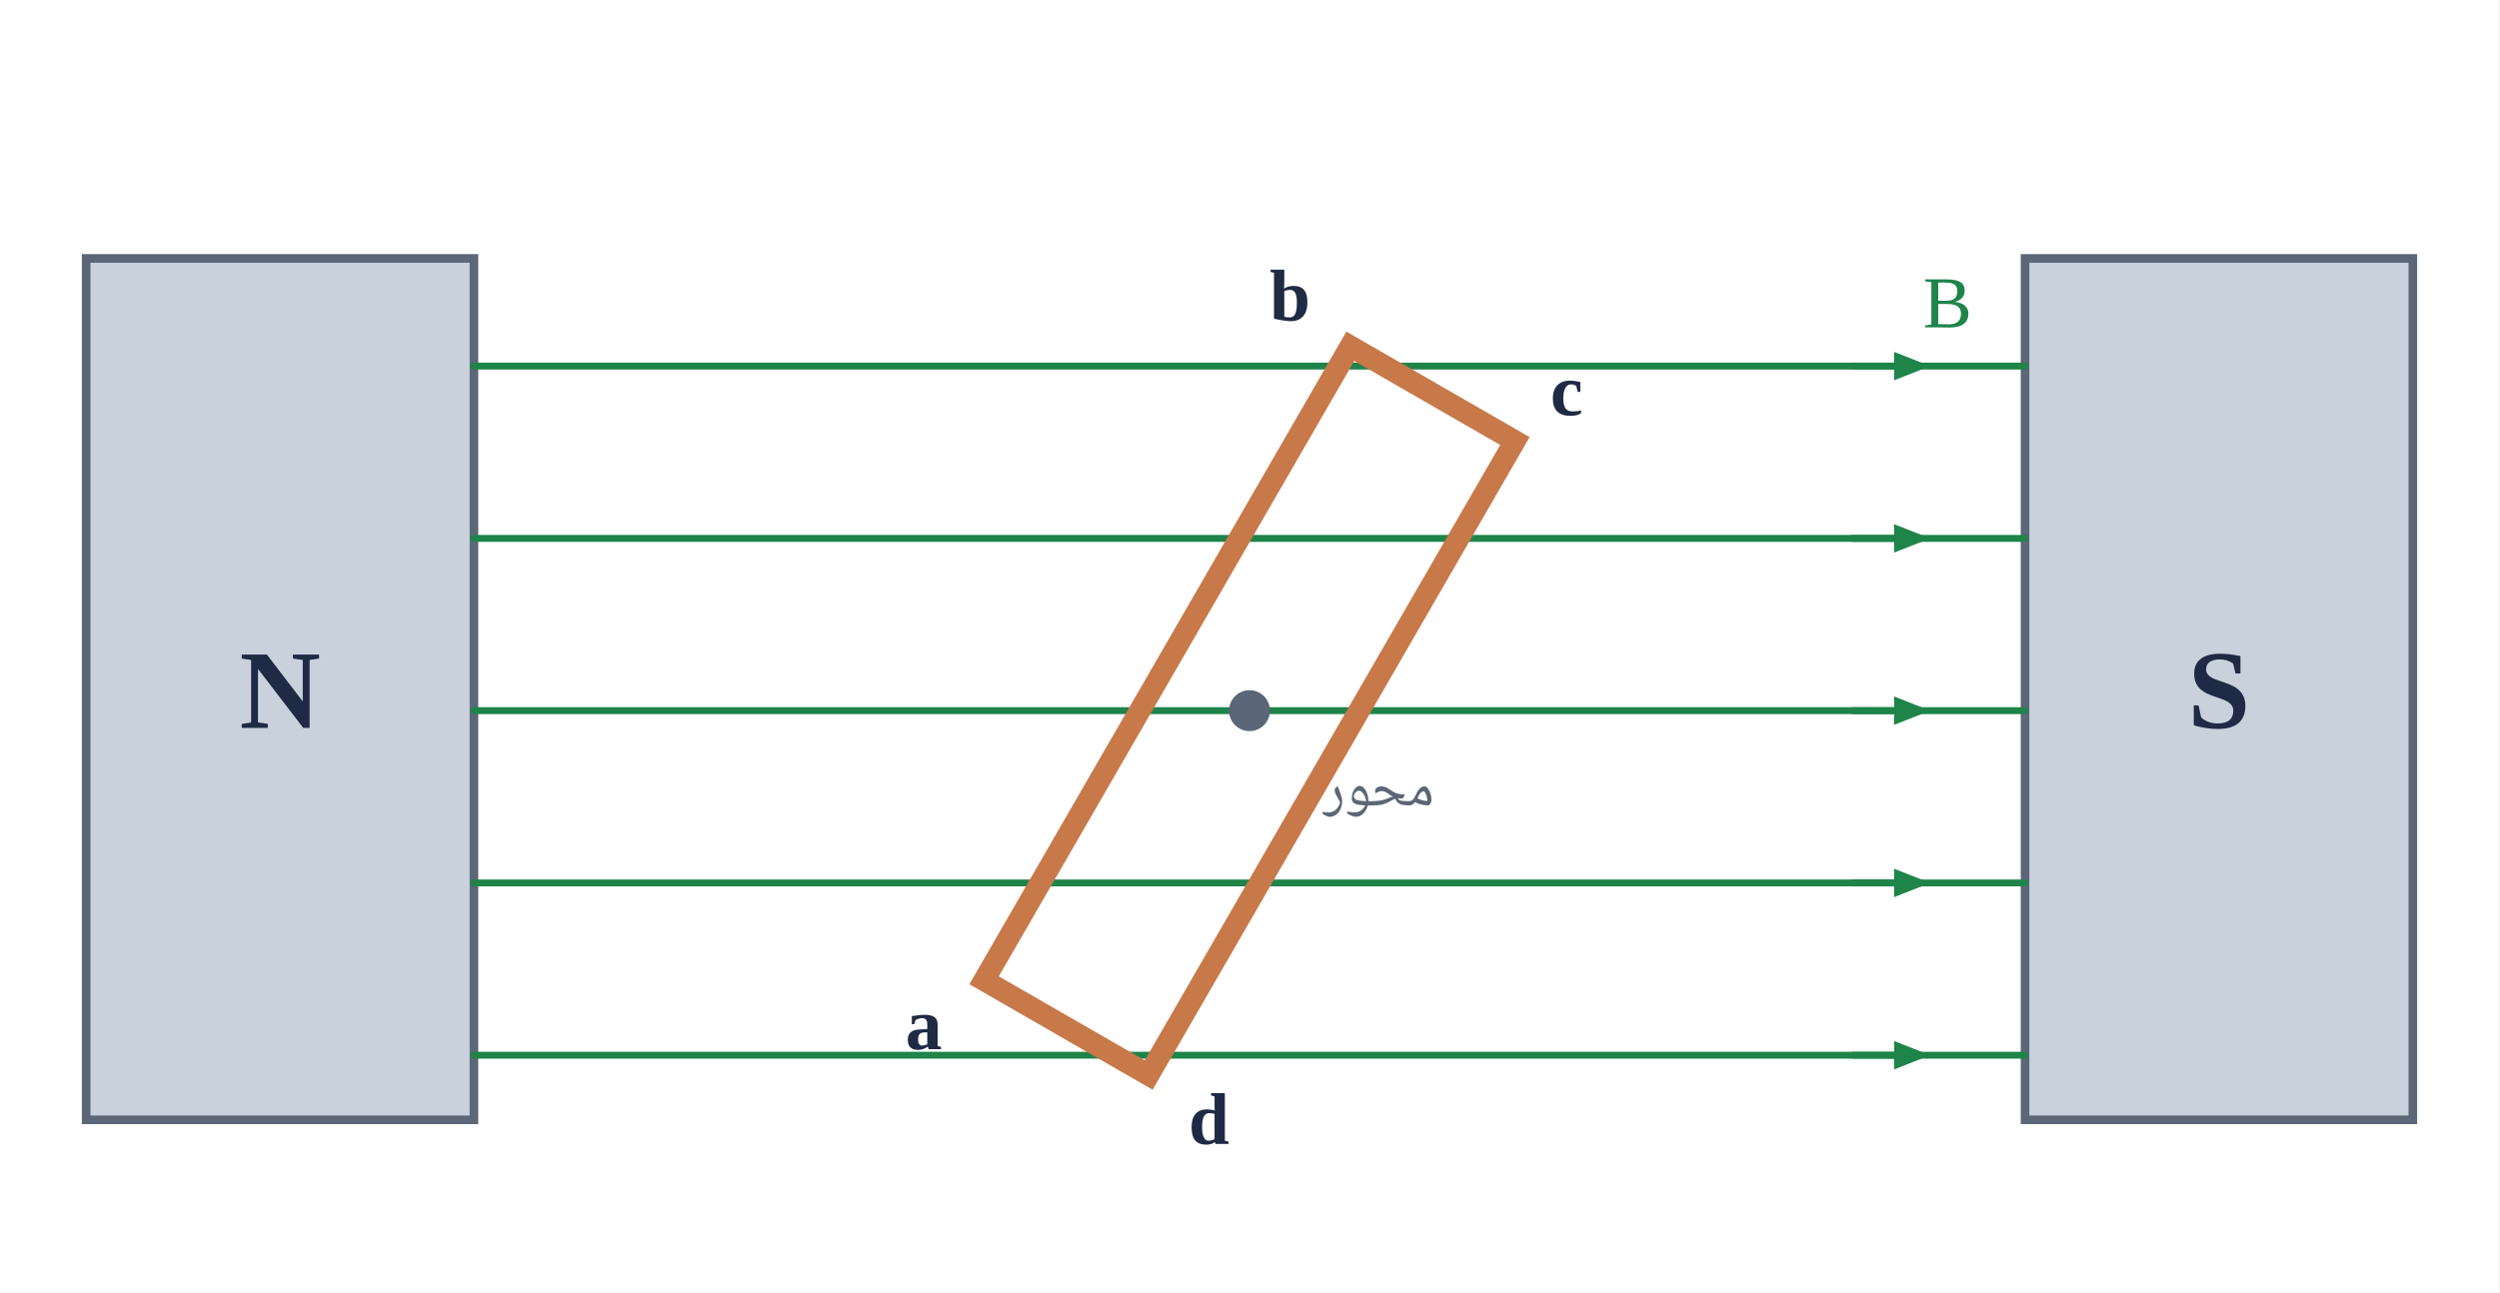
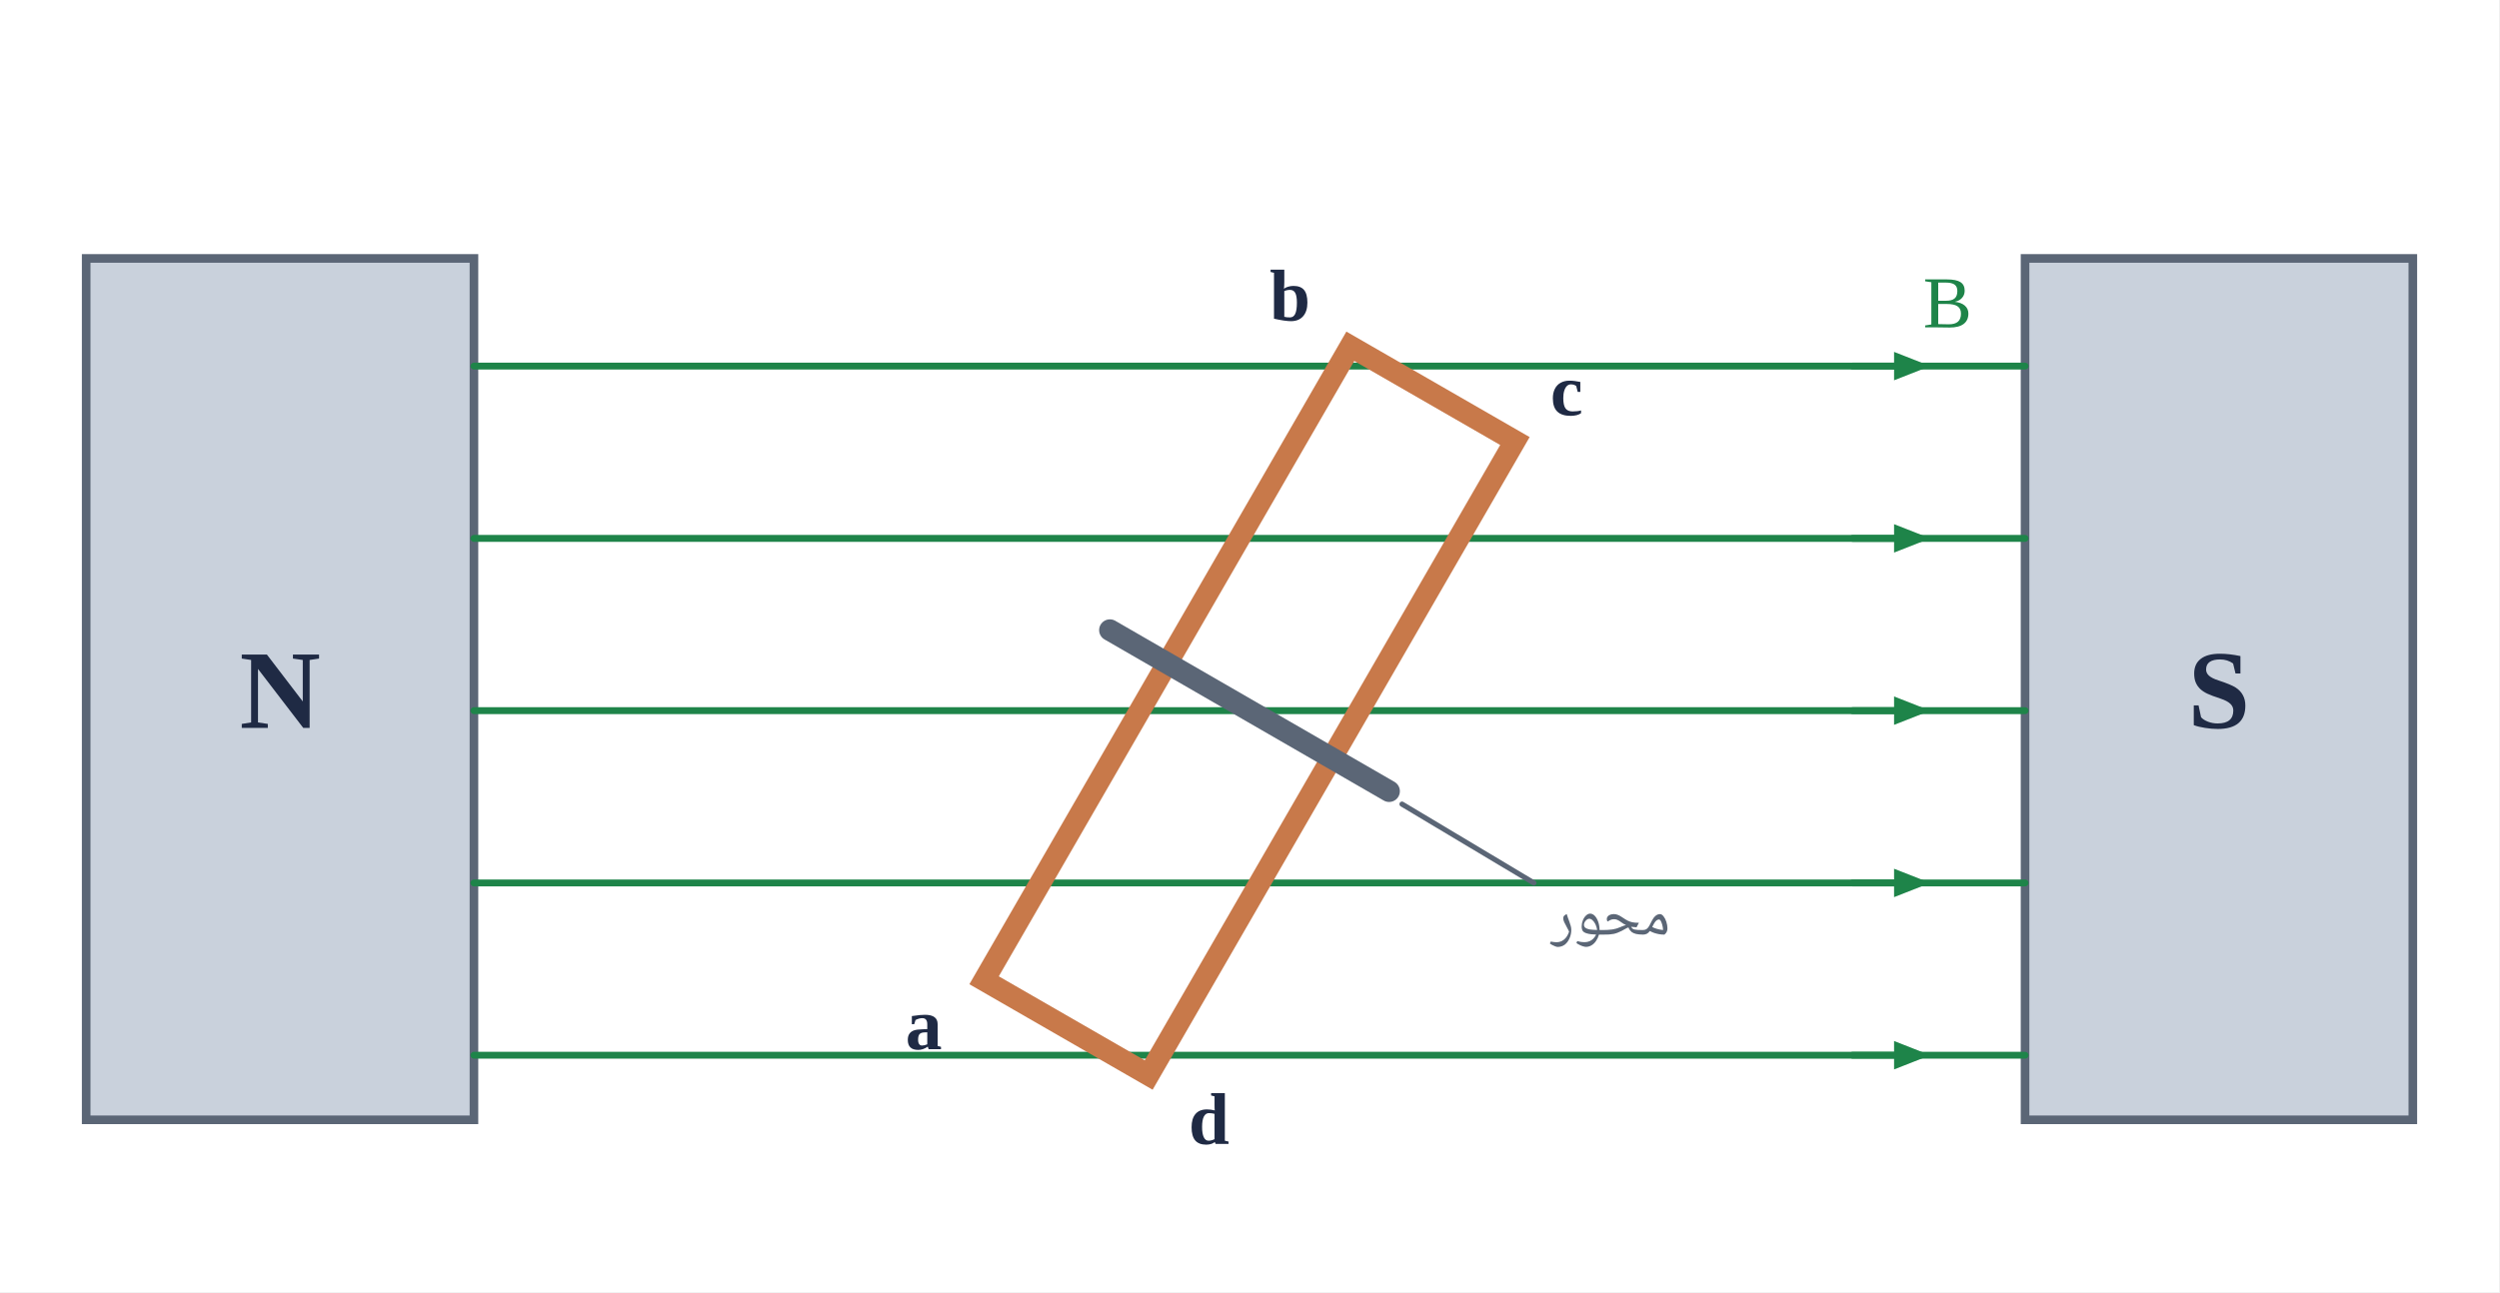
<svg xmlns="http://www.w3.org/2000/svg" viewBox="0 0 580 300" width="580" height="300">
  <rect width="580" height="300" fill="#fff" />
  <rect x="20.0" y="60.0" width="90" height="200" fill="#c9d1dc" stroke="#5b6676" stroke-width="2" />
  <text x="65.0" y="169.0" text-anchor="middle" font-size="26" fill="#1f2a44" font-weight="bold" font-family="'Times New Roman',Times,serif">N</text>
  <rect x="470.0" y="60.0" width="90" height="200" fill="#c9d1dc" stroke="#5b6676" stroke-width="2" />
  <text x="515.0" y="169.0" text-anchor="middle" font-size="26" fill="#1f2a44" font-weight="bold" font-family="'Times New Roman',Times,serif">S</text>
  <line x1="110.0" y1="85.0" x2="470.0" y2="85.0" stroke="#1e8449" stroke-width="1.6" stroke-linecap="round" />
  <line x1="430.0" y1="85.0" x2="442.6" y2="85.0" stroke="#1e8449" stroke-width="1.6" stroke-linecap="round" />
  <polygon points="448.0,85.0 439.6,88.3 439.6,81.7" fill="#1e8449" />
  <line x1="110.0" y1="125.0" x2="470.0" y2="125.0" stroke="#1e8449" stroke-width="1.6" stroke-linecap="round" />
  <line x1="430.0" y1="125.0" x2="442.6" y2="125.0" stroke="#1e8449" stroke-width="1.6" stroke-linecap="round" />
  <polygon points="448.0,125.0 439.6,128.3 439.6,121.7" fill="#1e8449" />
  <line x1="110.0" y1="165.0" x2="470.0" y2="165.0" stroke="#1e8449" stroke-width="1.6" stroke-linecap="round" />
  <line x1="430.0" y1="165.0" x2="442.6" y2="165.0" stroke="#1e8449" stroke-width="1.6" stroke-linecap="round" />
  <polygon points="448.0,165.0 439.6,168.3 439.6,161.7" fill="#1e8449" />
  <line x1="110.0" y1="205.0" x2="470.0" y2="205.0" stroke="#1e8449" stroke-width="1.6" stroke-linecap="round" />
  <line x1="430.0" y1="205.0" x2="442.6" y2="205.0" stroke="#1e8449" stroke-width="1.6" stroke-linecap="round" />
  <polygon points="448.0,205.0 439.6,208.3 439.6,201.7" fill="#1e8449" />
  <line x1="110.0" y1="245.0" x2="470.0" y2="245.0" stroke="#1e8449" stroke-width="1.6" stroke-linecap="round" />
  <line x1="430.0" y1="245.0" x2="442.6" y2="245.0" stroke="#1e8449" stroke-width="1.6" stroke-linecap="round" />
  <polygon points="448.0,245.0 439.6,248.3 439.6,241.7" fill="#1e8449" />
  <text x="452.0" y="76.0" text-anchor="middle" font-size="17" fill="#1e8449" font-weight="normal" font-family="'Times New Roman',Times,serif">B</text>
  <polygon points="228.4,227.6 313.4,80.4 351.6,102.4 266.6,249.6" fill="none" stroke="#c8794a" stroke-width="5" />
-   <circle cx="290.0" cy="165.0" r="4" fill="#5b6676" stroke="#5b6676" stroke-width="1.5" />
-   <text x="320.0" y="187.0" text-anchor="middle" font-size="13" fill="#5b6676" font-weight="normal" font-family="'IBM Plex Sans Arabic','Noto Naskh Arabic',Tahoma,Arial,sans-serif" direction="rtl">محور</text>
+   <line x1="257.6" y1="146.3" x2="322.4" y2="183.7" stroke="#5b6676" stroke-width="5" stroke-linecap="round" />
+   <line x1="325.4" y1="186.7" x2="356.0" y2="205.0" stroke="#5b6676" stroke-width="1.2" stroke-linecap="round" />
+   <text x="360.0" y="217.0" text-anchor="end" font-size="14" fill="#5b6676" font-weight="normal" font-family="'IBM Plex Sans Arabic','Noto Naskh Arabic',Tahoma,Arial,sans-serif" direction="rtl">محور</text>
  <text x="299.4" y="74.4" text-anchor="middle" font-size="17" fill="#1f2a44" font-weight="bold" font-family="'Times New Roman',Times,serif">b</text>
  <text x="363.6" y="96.4" text-anchor="middle" font-size="17" fill="#1f2a44" font-weight="bold" font-family="'Times New Roman',Times,serif">c</text>
  <text x="214.4" y="243.6" text-anchor="middle" font-size="17" fill="#1f2a44" font-weight="bold" font-family="'Times New Roman',Times,serif">a</text>
  <text x="280.6" y="265.6" text-anchor="middle" font-size="17" fill="#1f2a44" font-weight="bold" font-family="'Times New Roman',Times,serif">d</text>
</svg>
